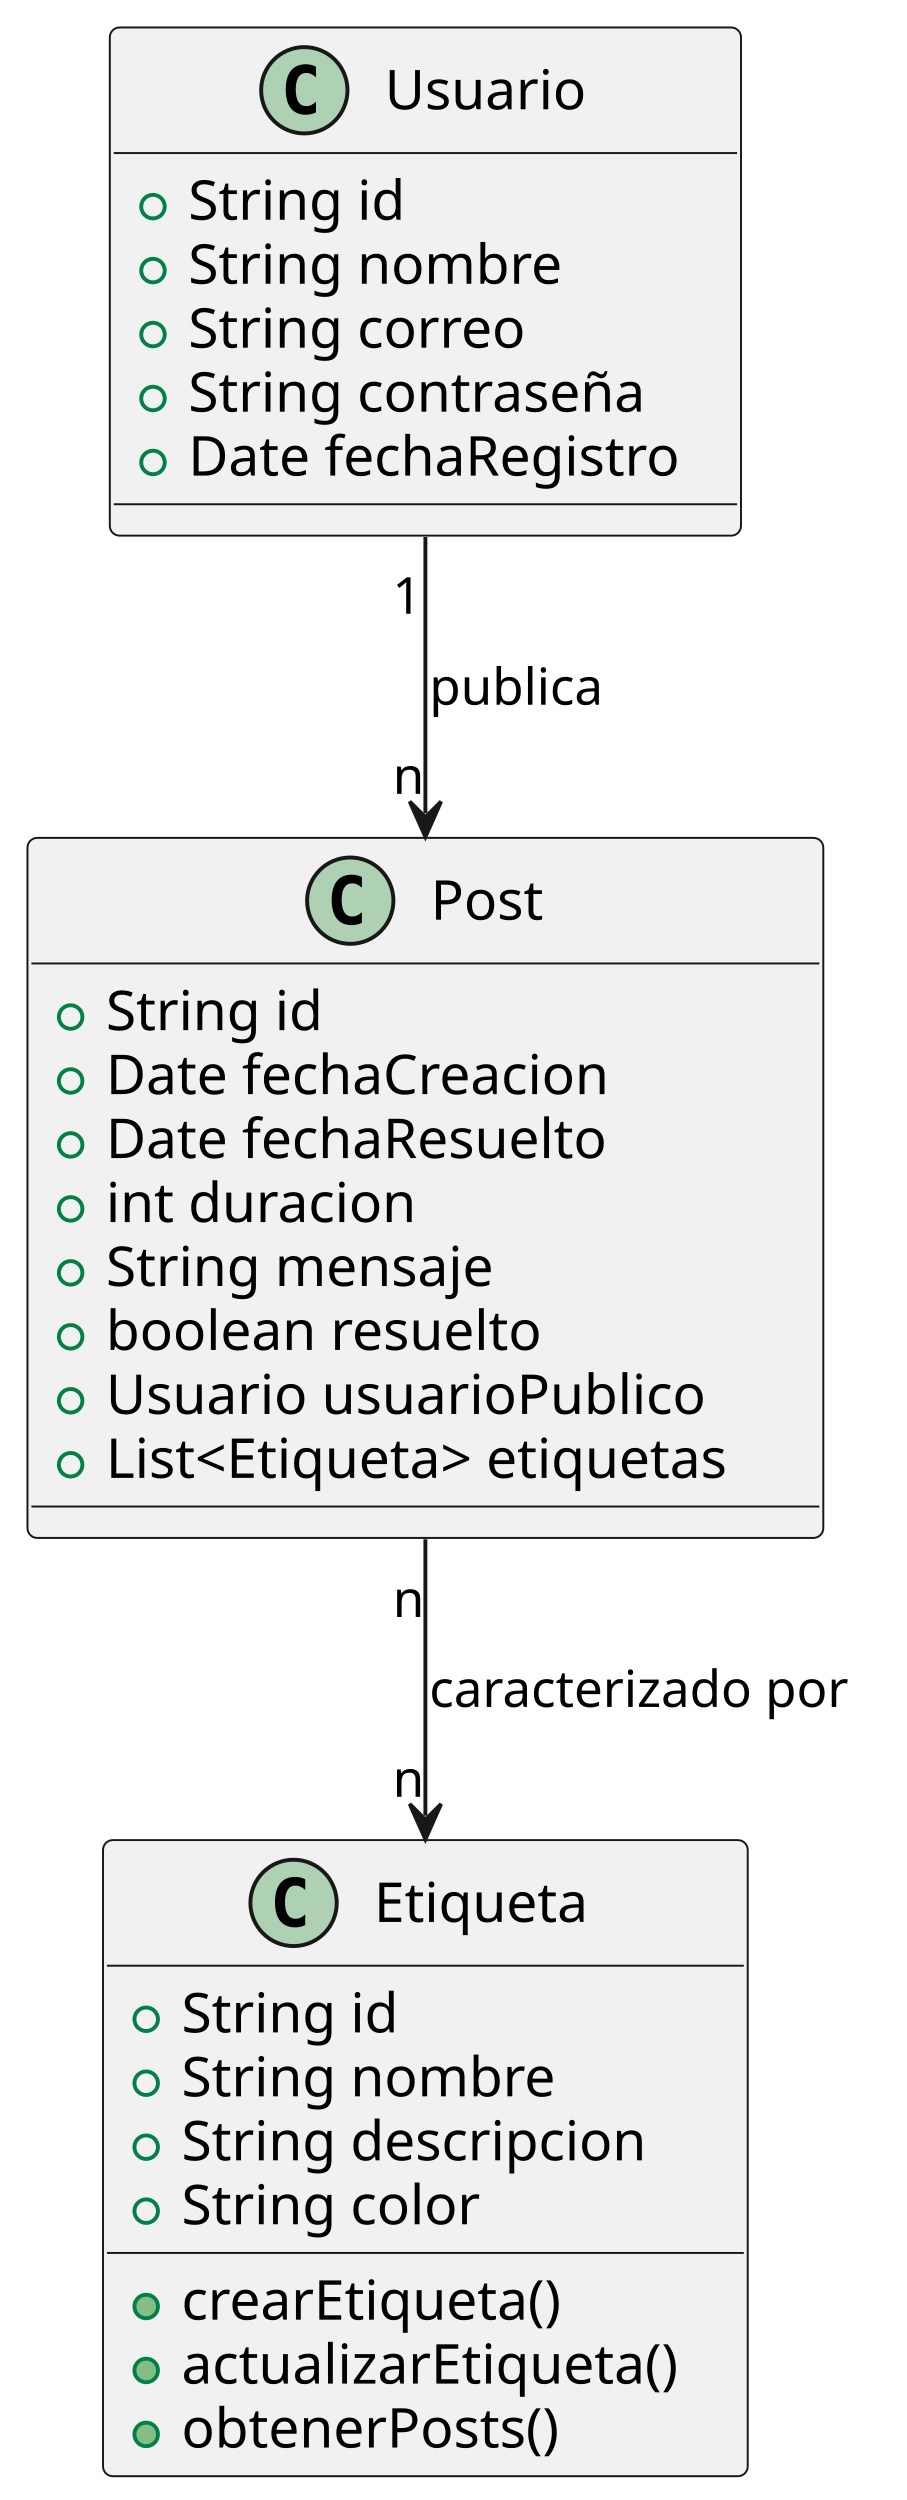
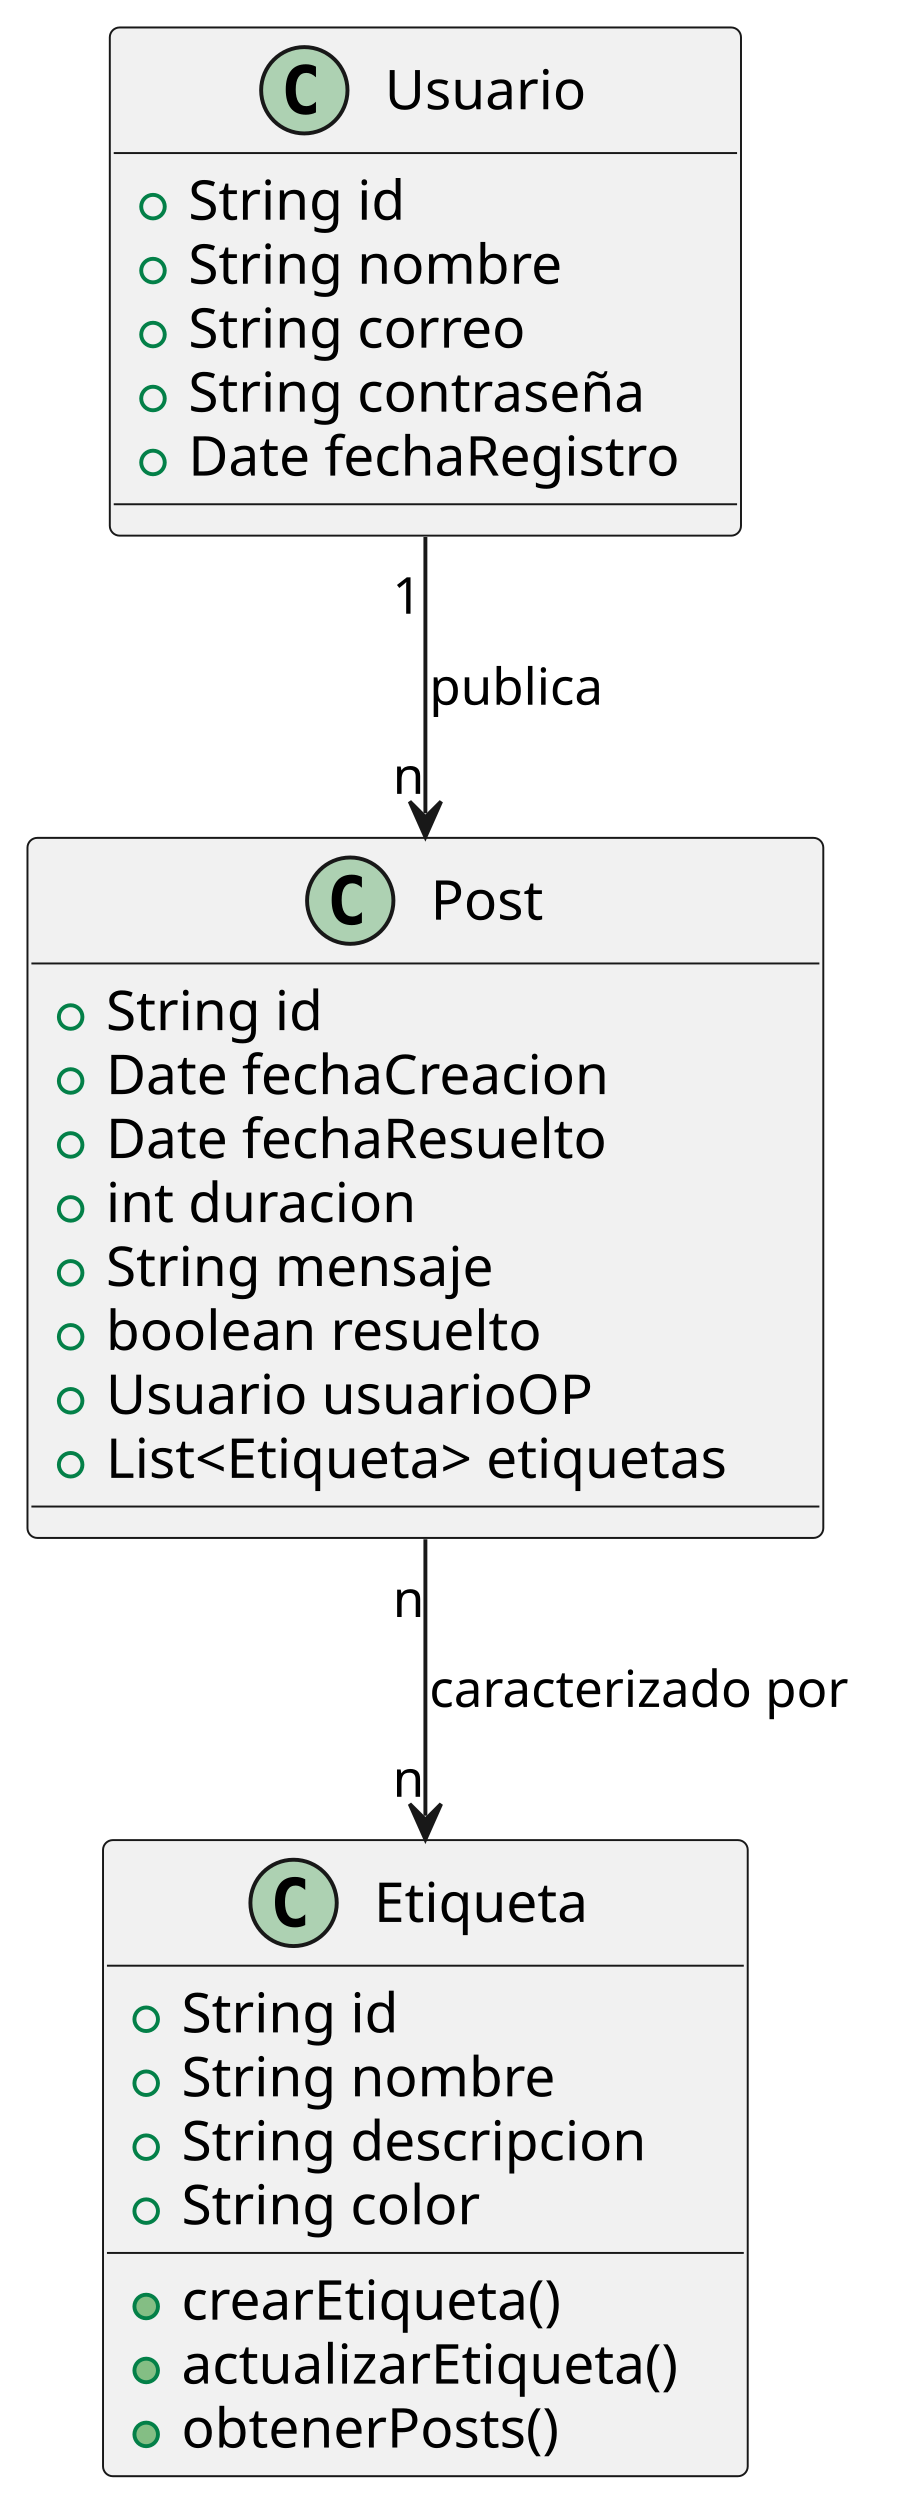
<svg xmlns="http://www.w3.org/2000/svg" contentStyleType="text/css" height="637px" preserveAspectRatio="none" style="width:231px;height:637px;background:#FFFFFF;" version="1.1" viewBox="0 0 231 637" width="231px" zoomAndPan="magnify">
  <defs />
  <g>
    <g id="elem_Usuario">
      <rect codeLine="1" fill="#F1F1F1" height="129.484" id="Usuario" rx="2.5" ry="2.5" style="stroke:#181818;stroke-width:0.5;" width="160.825" x="27.98" y="7" />
      <ellipse cx="77.54" cy="23" fill="#ADD1B2" rx="11" ry="11" style="stroke:#181818;stroke-width:1.0;" />
      <path d="M80.509,28.641 Q79.931,28.938 79.29,29.078 Q78.65,29.234 77.947,29.234 Q75.447,29.234 74.119,27.594 Q72.806,25.938 72.806,22.812 Q72.806,19.688 74.119,18.031 Q75.447,16.375 77.947,16.375 Q78.65,16.375 79.29,16.531 Q79.947,16.688 80.509,16.984 L80.509,19.703 Q79.884,19.125 79.29,18.859 Q78.697,18.578 78.072,18.578 Q76.728,18.578 76.04,19.656 Q75.353,20.719 75.353,22.812 Q75.353,24.906 76.04,25.984 Q76.728,27.047 78.072,27.047 Q78.697,27.047 79.29,26.781 Q79.884,26.5 80.509,25.922 L80.509,28.641 Z " fill="#000000" />
      <text fill="#000000" font-family="sans-serif" font-size="14" lengthAdjust="spacing" textLength="53.204" x="98.04" y="27.847">Usuario</text>
      <line style="stroke:#181818;stroke-width:0.5;" x1="28.98" x2="187.805" y1="39" y2="39" />
      <ellipse cx="38.98" cy="52.648" fill="none" rx="3" ry="3" style="stroke:#038048;stroke-width:1.0;" />
      <text fill="#000000" font-family="sans-serif" font-size="14" lengthAdjust="spacing" textLength="59.008" x="47.98" y="55.995">String id</text>
      <ellipse cx="38.98" cy="68.945" fill="none" rx="3" ry="3" style="stroke:#038048;stroke-width:1.0;" />
      <text fill="#000000" font-family="sans-serif" font-size="14" lengthAdjust="spacing" textLength="100.564" x="47.98" y="72.292">String nombre</text>
      <ellipse cx="38.98" cy="85.242" fill="none" rx="3" ry="3" style="stroke:#038048;stroke-width:1.0;" />
      <text fill="#000000" font-family="sans-serif" font-size="14" lengthAdjust="spacing" textLength="91.185" x="47.98" y="88.589">String correo</text>
      <ellipse cx="38.98" cy="101.539" fill="none" rx="3" ry="3" style="stroke:#038048;stroke-width:1.0;" />
      <text fill="#000000" font-family="sans-serif" font-size="14" lengthAdjust="spacing" textLength="124.551" x="47.98" y="104.886">String contraseña</text>
      <ellipse cx="38.98" cy="117.836" fill="none" rx="3" ry="3" style="stroke:#038048;stroke-width:1.0;" />
      <text fill="#000000" font-family="sans-serif" font-size="14" lengthAdjust="spacing" textLength="134.825" x="47.98" y="121.183">Date fechaRegistro</text>
      <line style="stroke:#181818;stroke-width:0.5;" x1="28.98" x2="187.805" y1="128.484" y2="128.484" />
    </g>
    <g id="elem_Post">
      <rect codeLine="8" fill="#F1F1F1" height="178.375" id="Post" rx="2.5" ry="2.5" style="stroke:#181818;stroke-width:0.5;" width="202.777" x="7" y="213.49" />
      <ellipse cx="89.243" cy="229.49" fill="#ADD1B2" rx="11" ry="11" style="stroke:#181818;stroke-width:1.0;" />
      <path d="M92.212,235.131 Q91.634,235.428 90.993,235.568 Q90.353,235.724 89.649,235.724 Q87.149,235.724 85.821,234.084 Q84.509,232.428 84.509,229.303 Q84.509,226.178 85.821,224.521 Q87.149,222.865 89.649,222.865 Q90.353,222.865 90.993,223.021 Q91.649,223.178 92.212,223.474 L92.212,226.193 Q91.587,225.615 90.993,225.349 Q90.399,225.068 89.774,225.068 Q88.431,225.068 87.743,226.146 Q87.056,227.209 87.056,229.303 Q87.056,231.396 87.743,232.474 Q88.431,233.537 89.774,233.537 Q90.399,233.537 90.993,233.271 Q91.587,232.99 92.212,232.412 L92.212,235.131 Z " fill="#000000" />
      <text fill="#000000" font-family="sans-serif" font-size="14" lengthAdjust="spacing" textLength="29.791" x="109.743" y="234.337">Post</text>
      <line style="stroke:#181818;stroke-width:0.5;" x1="8" x2="208.777" y1="245.49" y2="245.49" />
      <ellipse cx="18" cy="259.138" fill="none" rx="3" ry="3" style="stroke:#038048;stroke-width:1.0;" />
      <text fill="#000000" font-family="sans-serif" font-size="14" lengthAdjust="spacing" textLength="59.008" x="27" y="262.485">String id</text>
      <ellipse cx="18" cy="275.435" fill="none" rx="3" ry="3" style="stroke:#038048;stroke-width:1.0;" />
      <text fill="#000000" font-family="sans-serif" font-size="14" lengthAdjust="spacing" textLength="138.352" x="27" y="278.782">Date fechaCreacion</text>
      <ellipse cx="18" cy="291.732" fill="none" rx="3" ry="3" style="stroke:#038048;stroke-width:1.0;" />
      <text fill="#000000" font-family="sans-serif" font-size="14" lengthAdjust="spacing" textLength="137.669" x="27" y="295.079">Date fechaResuelto</text>
      <ellipse cx="18" cy="308.029" fill="none" rx="3" ry="3" style="stroke:#038048;stroke-width:1.0;" />
      <text fill="#000000" font-family="sans-serif" font-size="14" lengthAdjust="spacing" textLength="83.822" x="27" y="311.376">int duracion</text>
      <ellipse cx="18" cy="324.326" fill="none" rx="3" ry="3" style="stroke:#038048;stroke-width:1.0;" />
      <text fill="#000000" font-family="sans-serif" font-size="14" lengthAdjust="spacing" textLength="105.731" x="27" y="327.673">String mensaje</text>
      <ellipse cx="18" cy="340.623" fill="none" rx="3" ry="3" style="stroke:#038048;stroke-width:1.0;" />
      <text fill="#000000" font-family="sans-serif" font-size="14" lengthAdjust="spacing" textLength="117.517" x="27" y="343.969">boolean resuelto</text>
      <ellipse cx="18" cy="356.92" fill="none" rx="3" ry="3" style="stroke:#038048;stroke-width:1.0;" />
-       <text fill="#000000" font-family="sans-serif" font-size="14" lengthAdjust="spacing" textLength="159.728" x="27" y="360.266">Usuario usuarioPublico</text>
+       <text fill="#000000" font-family="sans-serif" font-size="14" lengthAdjust="spacing" textLength="128.946" x="27" y="360.266">Usuario usuarioOP</text>
      <ellipse cx="18" cy="373.217" fill="none" rx="3" ry="3" style="stroke:#038048;stroke-width:1.0;" />
      <text fill="#000000" font-family="sans-serif" font-size="14" lengthAdjust="spacing" textLength="176.777" x="27" y="376.563">List&lt;Etiqueta&gt; etiquetas</text>
      <line style="stroke:#181818;stroke-width:0.5;" x1="8" x2="208.777" y1="383.865" y2="383.865" />
    </g>
    <g id="elem_Etiqueta">
      <rect codeLine="18" fill="#F1F1F1" height="162.078" id="Etiqueta" rx="2.5" ry="2.5" style="stroke:#181818;stroke-width:0.5;" width="164.27" x="26.25" y="468.86" />
      <ellipse cx="74.802" cy="484.86" fill="#ADD1B2" rx="11" ry="11" style="stroke:#181818;stroke-width:1.0;" />
      <path d="M77.771,490.501 Q77.193,490.798 76.552,490.938 Q75.912,491.094 75.209,491.094 Q72.709,491.094 71.38,489.454 Q70.068,487.798 70.068,484.673 Q70.068,481.548 71.38,479.891 Q72.709,478.235 75.209,478.235 Q75.912,478.235 76.552,478.391 Q77.209,478.548 77.771,478.844 L77.771,481.563 Q77.146,480.985 76.552,480.719 Q75.959,480.438 75.334,480.438 Q73.99,480.438 73.302,481.516 Q72.615,482.579 72.615,484.673 Q72.615,486.766 73.302,487.844 Q73.99,488.907 75.334,488.907 Q75.959,488.907 76.552,488.641 Q77.146,488.36 77.771,487.782 L77.771,490.501 Z " fill="#000000" />
      <text fill="#000000" font-family="sans-serif" font-size="14" lengthAdjust="spacing" textLength="58.666" x="95.302" y="489.707">Etiqueta</text>
      <line style="stroke:#181818;stroke-width:0.5;" x1="27.25" x2="189.52" y1="500.86" y2="500.86" />
      <ellipse cx="37.25" cy="514.508" fill="none" rx="3" ry="3" style="stroke:#038048;stroke-width:1.0;" />
      <text fill="#000000" font-family="sans-serif" font-size="14" lengthAdjust="spacing" textLength="59.008" x="46.25" y="517.855">String id</text>
      <ellipse cx="37.25" cy="530.805" fill="none" rx="3" ry="3" style="stroke:#038048;stroke-width:1.0;" />
      <text fill="#000000" font-family="sans-serif" font-size="14" lengthAdjust="spacing" textLength="100.564" x="46.25" y="534.152">String nombre</text>
      <ellipse cx="37.25" cy="547.102" fill="none" rx="3" ry="3" style="stroke:#038048;stroke-width:1.0;" />
      <text fill="#000000" font-family="sans-serif" font-size="14" lengthAdjust="spacing" textLength="126.28" x="46.25" y="550.449">String descripcion</text>
      <ellipse cx="37.25" cy="563.399" fill="none" rx="3" ry="3" style="stroke:#038048;stroke-width:1.0;" />
      <text fill="#000000" font-family="sans-serif" font-size="14" lengthAdjust="spacing" textLength="80.705" x="46.25" y="566.746">String color</text>
      <line style="stroke:#181818;stroke-width:0.5;" x1="27.25" x2="189.52" y1="574.048" y2="574.048" />
      <ellipse cx="37.25" cy="587.696" fill="#84BE84" rx="3" ry="3" style="stroke:#038048;stroke-width:1.0;" />
      <text fill="#000000" font-family="sans-serif" font-size="14" lengthAdjust="spacing" textLength="105.991" x="46.25" y="591.043">crearEtiqueta()</text>
      <ellipse cx="37.25" cy="603.993" fill="#84BE84" rx="3" ry="3" style="stroke:#038048;stroke-width:1.0;" />
      <text fill="#000000" font-family="sans-serif" font-size="14" lengthAdjust="spacing" textLength="138.27" x="46.25" y="607.34">actualizarEtiqueta()</text>
      <ellipse cx="37.25" cy="620.29" fill="#84BE84" rx="3" ry="3" style="stroke:#038048;stroke-width:1.0;" />
      <text fill="#000000" font-family="sans-serif" font-size="14" lengthAdjust="spacing" textLength="102.806" x="46.25" y="623.636">obtenerPosts()</text>
    </g>
    <g id="link_Usuario_Post">
      <path codeLine="27" d="M108.39,136.82 C108.39,160.5 108.39,181.77 108.39,207.23 " fill="none" id="Usuario-to-Post" style="stroke:#181818;stroke-width:1.0;" />
      <polygon fill="#181818" points="108.39,213.23,112.39,204.23,108.39,208.23,104.39,204.23,108.39,213.23" style="stroke:#181818;stroke-width:1.0;" />
      <text fill="#000000" font-family="sans-serif" font-size="13" lengthAdjust="spacing" textLength="47.081" x="109.39" y="179.557">publica</text>
      <text fill="#000000" font-family="sans-serif" font-size="13" lengthAdjust="spacing" textLength="8.271" x="99.991" y="156.378">1</text>
      <text fill="#000000" font-family="sans-serif" font-size="13" lengthAdjust="spacing" textLength="8.239" x="100.069" y="202.274">n</text>
    </g>
    <g id="link_Post_Etiqueta">
      <path codeLine="28" d="M108.39,392.21 C108.39,417.18 108.39,438.19 108.39,462.65 " fill="none" id="Post-to-Etiqueta" style="stroke:#181818;stroke-width:1.0;" />
      <polygon fill="#181818" points="108.39,468.65,112.39,459.65,108.39,463.65,104.39,459.65,108.39,468.65" style="stroke:#181818;stroke-width:1.0;" />
      <text fill="#000000" font-family="sans-serif" font-size="13" lengthAdjust="spacing" textLength="114.302" x="109.39" y="434.927">caracterizado por</text>
      <text fill="#000000" font-family="sans-serif" font-size="13" lengthAdjust="spacing" textLength="8.239" x="100.081" y="412.014">n</text>
      <text fill="#000000" font-family="sans-serif" font-size="13" lengthAdjust="spacing" textLength="8.239" x="100.045" y="457.819">n</text>
    </g>
  </g>
</svg>
